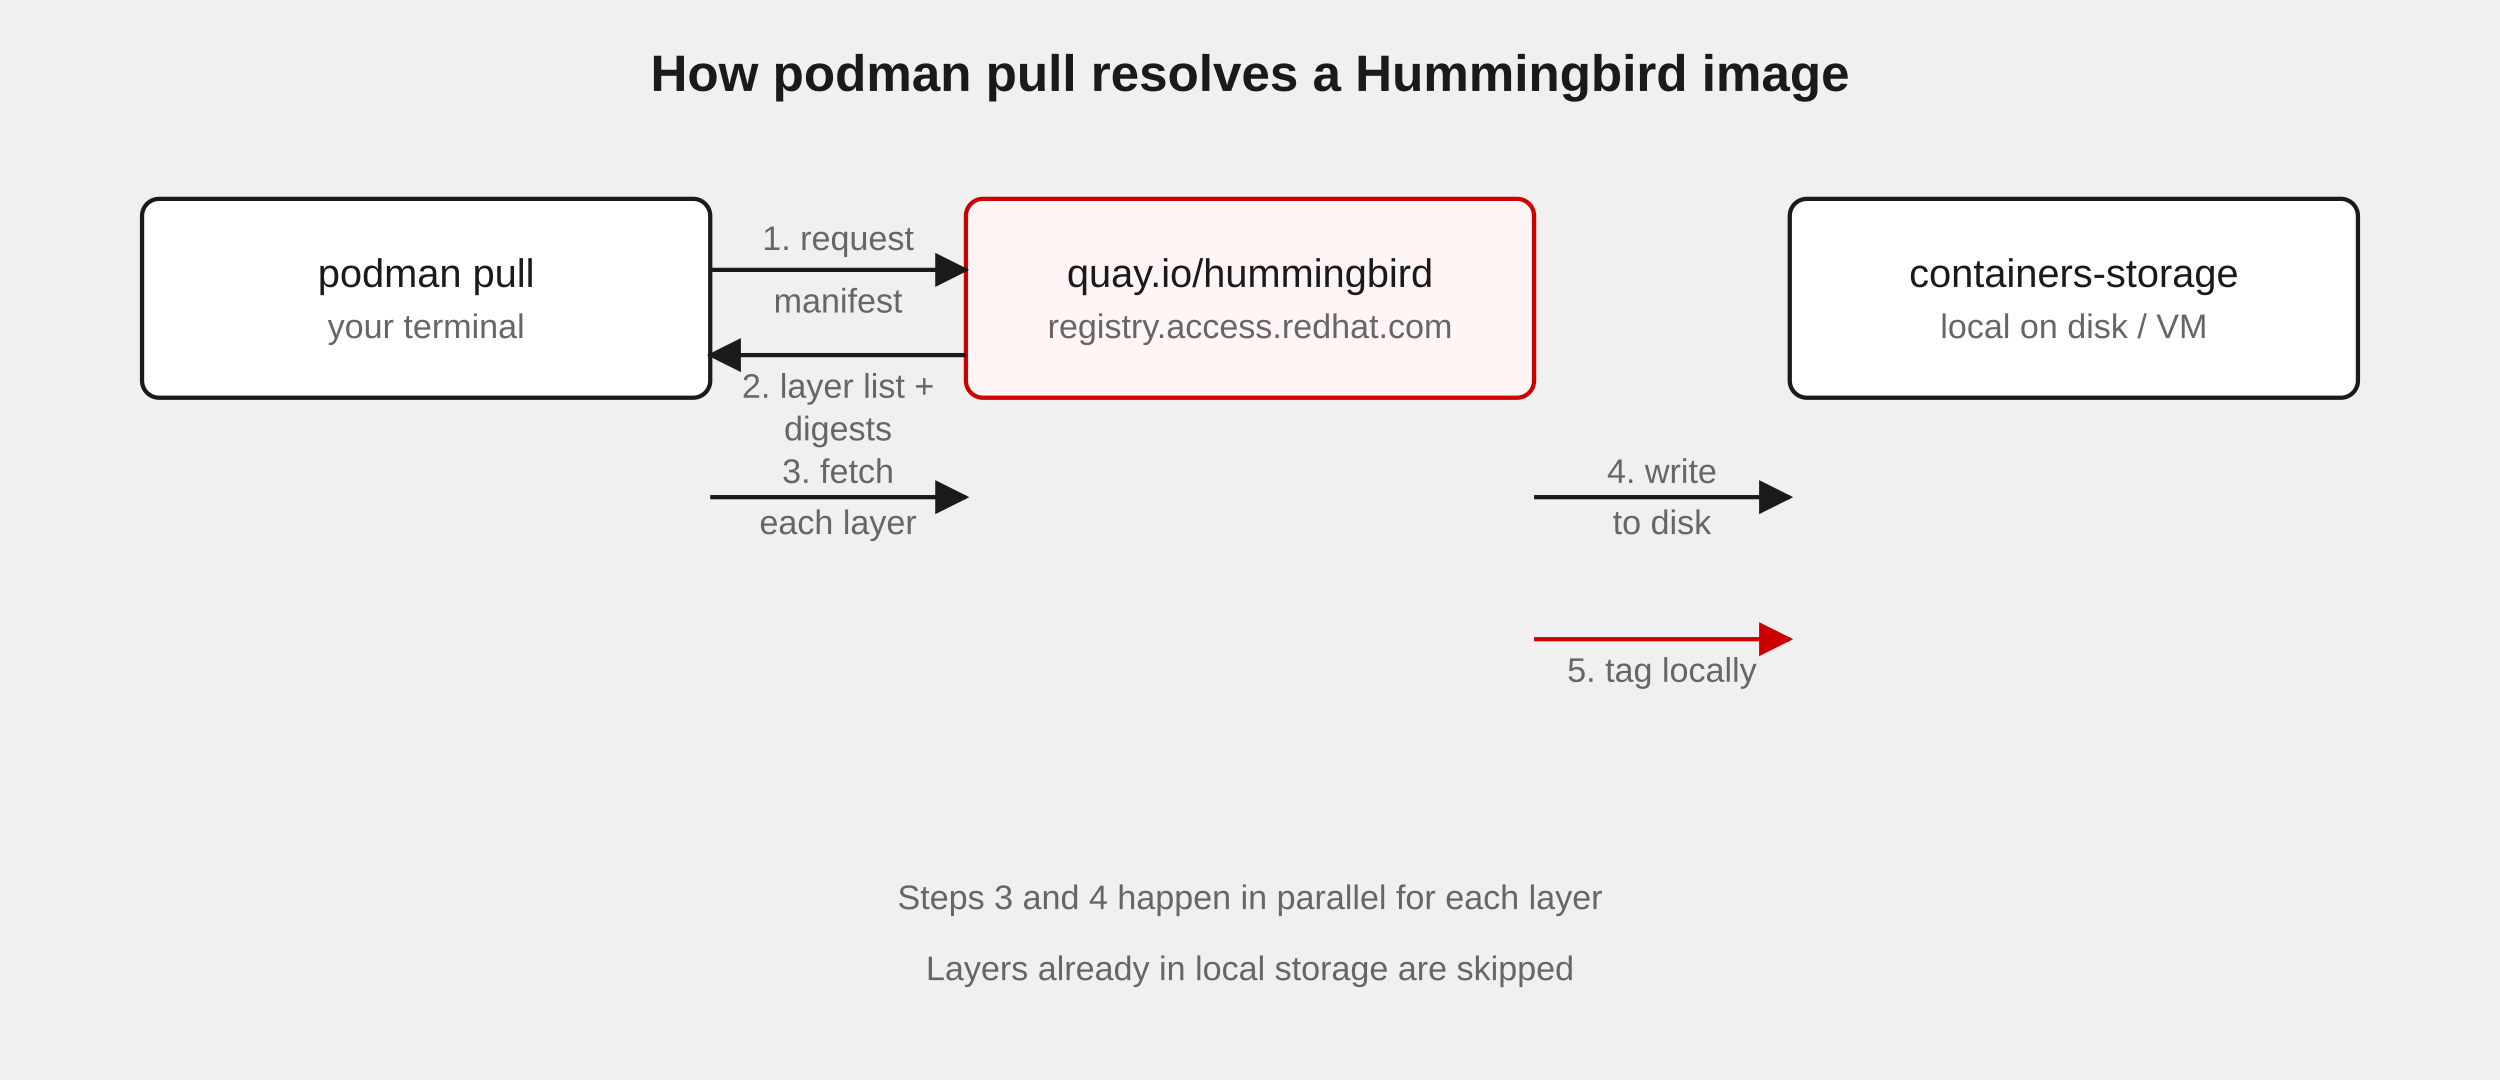
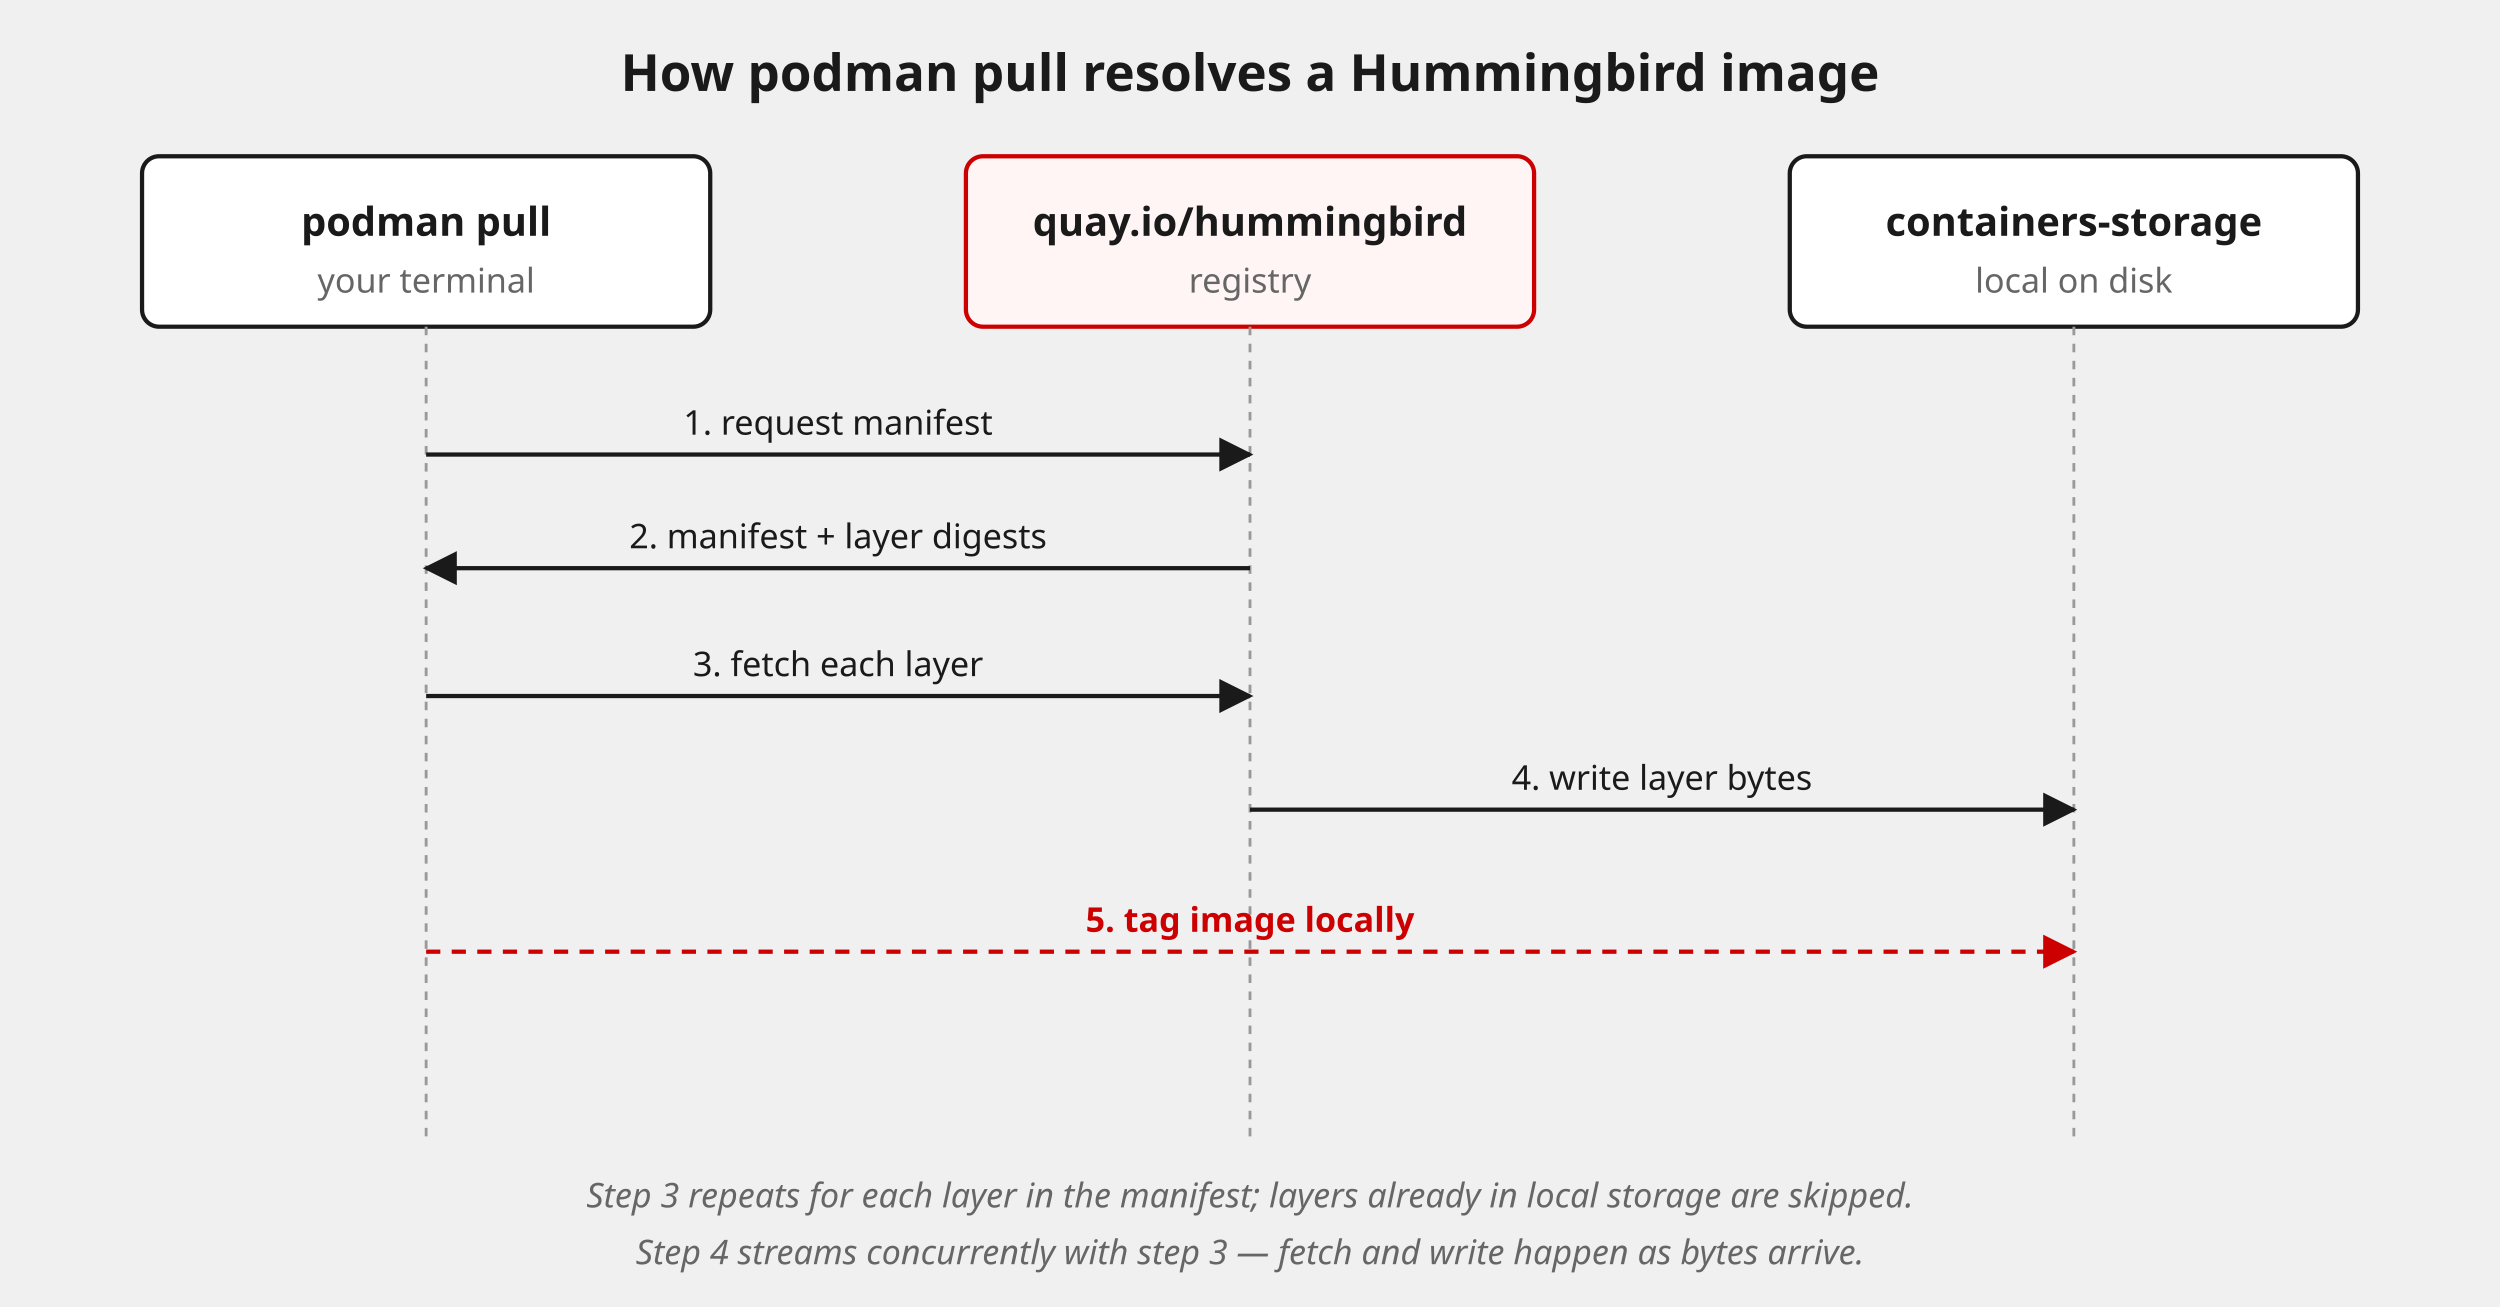
- <svg xmlns="http://www.w3.org/2000/svg" viewBox="0 0 880 380" width="100%" style="max-width:880px;height:auto;">
+ <svg xmlns="http://www.w3.org/2000/svg" viewBox="0 0 880 460" role="img" aria-label="Sequence diagram showing how podman pull resolves a Hummingbird image: terminal requests manifest from registry, receives layer digests, fetches each layer, writes layer bytes to local containers-storage, and tags the image">
  <defs>
    <marker id="arrow" viewBox="0 0 10 10" refX="9" refY="5" markerWidth="8" markerHeight="8" orient="auto-start-reverse">
      <path d="M 0 0 L 10 5 L 0 10 z" fill="#1a1a1a" />
    </marker>
    <marker id="arrow-red" viewBox="0 0 10 10" refX="9" refY="5" markerWidth="8" markerHeight="8" orient="auto-start-reverse">
      <path d="M 0 0 L 10 5 L 0 10 z" fill="#cc0000" />
    </marker>
    <style>
-       text { font-family: -apple-system, "Helvetica Neue", Arial, sans-serif; fill: #1a1a1a; }
-       .title { font-size: 18px; font-weight: 600; }
-       .label { font-size: 14px; }
-       .small { font-size: 12px; fill: #666; }
-       .accent { fill: #cc0000; }
-       .box { fill: #ffffff; stroke: #1a1a1a; stroke-width: 1.5; }
-       .box-accent { fill: #fff5f5; stroke: #cc0000; stroke-width: 1.5; }
-       .box-muted { fill: #f7f7f7; stroke: #999999; stroke-width: 1; }
-       .conn { stroke: #1a1a1a; stroke-width: 1.5; fill: none; }
-       .conn-red { stroke: #cc0000; stroke-width: 1.5; fill: none; }
-       .dashed { stroke-dasharray: 4 3; }
+       text         { font-family: 'Red Hat Display', system-ui, sans-serif; fill: #1a1a1a; }
+       .title       { font-size: 18px; font-weight: 700; }
+       .label       { font-size: 14px; font-weight: 600; }
+       .sub         { font-size: 12px; fill: #666666; }
+       .step        { font-size: 12px; fill: #1a1a1a; }
+       .step-red    { font-size: 12px; fill: #cc0000; font-weight: 600; }
+       .box         { fill: #ffffff; stroke: #1a1a1a; stroke-width: 1.5; }
+       .box-accent  { fill: #fff5f5; stroke: #cc0000; stroke-width: 1.5; }
+       .lifeline    { stroke: #999999; stroke-width: 1; stroke-dasharray: 3 3; fill: none; }
+       .conn        { stroke: #1a1a1a; stroke-width: 1.5; fill: none; }
+       .conn-red    { stroke: #cc0000; stroke-width: 1.5; stroke-dasharray: 5 4; fill: none; }
+       .footer      { font-size: 12px; fill: #666666; font-style: italic; }
    </style>
  </defs>
-   <text x="440.0" y="32" class="title" text-anchor="middle">How podman pull resolves a Hummingbird image</text>
-   <rect x="50" y="70" width="200" height="70" rx="6" class="box" />
-   <text x="150.0" y="101.0" text-anchor="middle" class="label">podman pull</text>
-   <text x="150.0" y="119.0" text-anchor="middle" class="small">your terminal</text>
-   <rect x="340" y="70" width="200" height="70" rx="6" class="box-accent" />
-   <text x="440.0" y="101.0" text-anchor="middle" class="label">quay.io/hummingbird</text>
-   <text x="440.0" y="119.0" text-anchor="middle" class="small">registry.access.redhat.com</text>
-   <rect x="630" y="70" width="200" height="70" rx="6" class="box" />
-   <text x="730.0" y="101.0" text-anchor="middle" class="label">containers-storage</text>
-   <text x="730.0" y="119.0" text-anchor="middle" class="small">local on disk / VM</text>
-   <line x1="250" y1="95" x2="340" y2="95" class="conn" marker-end="url(#arrow)" />
-   <text x="295" y="88" class="small" text-anchor="middle">1. request</text>
-   <text x="295" y="110" class="small" text-anchor="middle">manifest</text>
-   <line x1="340" y1="125" x2="250" y2="125" class="conn" marker-end="url(#arrow)" />
-   <text x="295" y="140" class="small" text-anchor="middle">2. layer list +</text>
-   <text x="295" y="155" class="small" text-anchor="middle">digests</text>
-   <line x1="250" y1="175" x2="340" y2="175" class="conn" marker-end="url(#arrow)" />
-   <text x="295" y="170" class="small" text-anchor="middle">3. fetch</text>
-   <text x="295" y="188" class="small" text-anchor="middle">each layer</text>
-   <line x1="540" y1="175" x2="630" y2="175" class="conn" marker-end="url(#arrow)" />
-   <text x="585" y="170" class="small" text-anchor="middle">4. write</text>
-   <text x="585" y="188" class="small" text-anchor="middle">to disk</text>
-   <line x1="540" y1="225" x2="630" y2="225" class="conn-red" marker-end="url(#arrow-red)" />
-   <text x="585" y="240" class="small" text-anchor="middle">5. tag locally</text>
-   <text x="440.0" y="320" class="small" text-anchor="middle">Steps 3 and 4 happen in parallel for each layer</text>
-   <text x="440.0" y="345" class="small" text-anchor="middle">Layers already in local storage are skipped</text>
+   <text x="440" y="32" class="title" text-anchor="middle">How podman pull resolves a Hummingbird image</text>
+   <rect x="50" y="55" width="200" height="60" rx="6" class="box" />
+   <text x="150" y="83" text-anchor="middle" class="label">podman pull</text>
+   <text x="150" y="103" text-anchor="middle" class="sub">your terminal</text>
+   <rect x="340" y="55" width="200" height="60" rx="6" class="box-accent" />
+   <text x="440" y="83" text-anchor="middle" class="label">quay.io/hummingbird</text>
+   <text x="440" y="103" text-anchor="middle" class="sub">registry</text>
+   <rect x="630" y="55" width="200" height="60" rx="6" class="box" />
+   <text x="730" y="83" text-anchor="middle" class="label">containers-storage</text>
+   <text x="730" y="103" text-anchor="middle" class="sub">local on disk</text>
+   <line class="lifeline" x1="150" y1="115" x2="150" y2="400" />
+   <line class="lifeline" x1="440" y1="115" x2="440" y2="400" />
+   <line class="lifeline" x1="730" y1="115" x2="730" y2="400" />
+   <line class="conn" x1="150" y1="160" x2="440" y2="160" marker-end="url(#arrow)" />
+   <text x="295" y="153" class="step" text-anchor="middle">1. request manifest</text>
+   <line class="conn" x1="440" y1="200" x2="150" y2="200" marker-end="url(#arrow)" />
+   <text x="295" y="193" class="step" text-anchor="middle">2. manifest + layer digests</text>
+   <line class="conn" x1="150" y1="245" x2="440" y2="245" marker-end="url(#arrow)" />
+   <text x="295" y="238" class="step" text-anchor="middle">3. fetch each layer</text>
+   <line class="conn" x1="440" y1="285" x2="730" y2="285" marker-end="url(#arrow)" />
+   <text x="585" y="278" class="step" text-anchor="middle">4. write layer bytes</text>
+   <line class="conn-red" x1="150" y1="335" x2="730" y2="335" marker-end="url(#arrow-red)" />
+   <text x="440" y="328" class="step-red" text-anchor="middle">5. tag image locally</text>
+   <text x="440" y="425" class="footer" text-anchor="middle">Step 3 repeats for each layer in the manifest; layers already in local storage are skipped.</text>
+   <text x="440" y="445" class="footer" text-anchor="middle">Step 4 streams concurrently with step 3 — fetch and write happen as bytes arrive.</text>
</svg>
